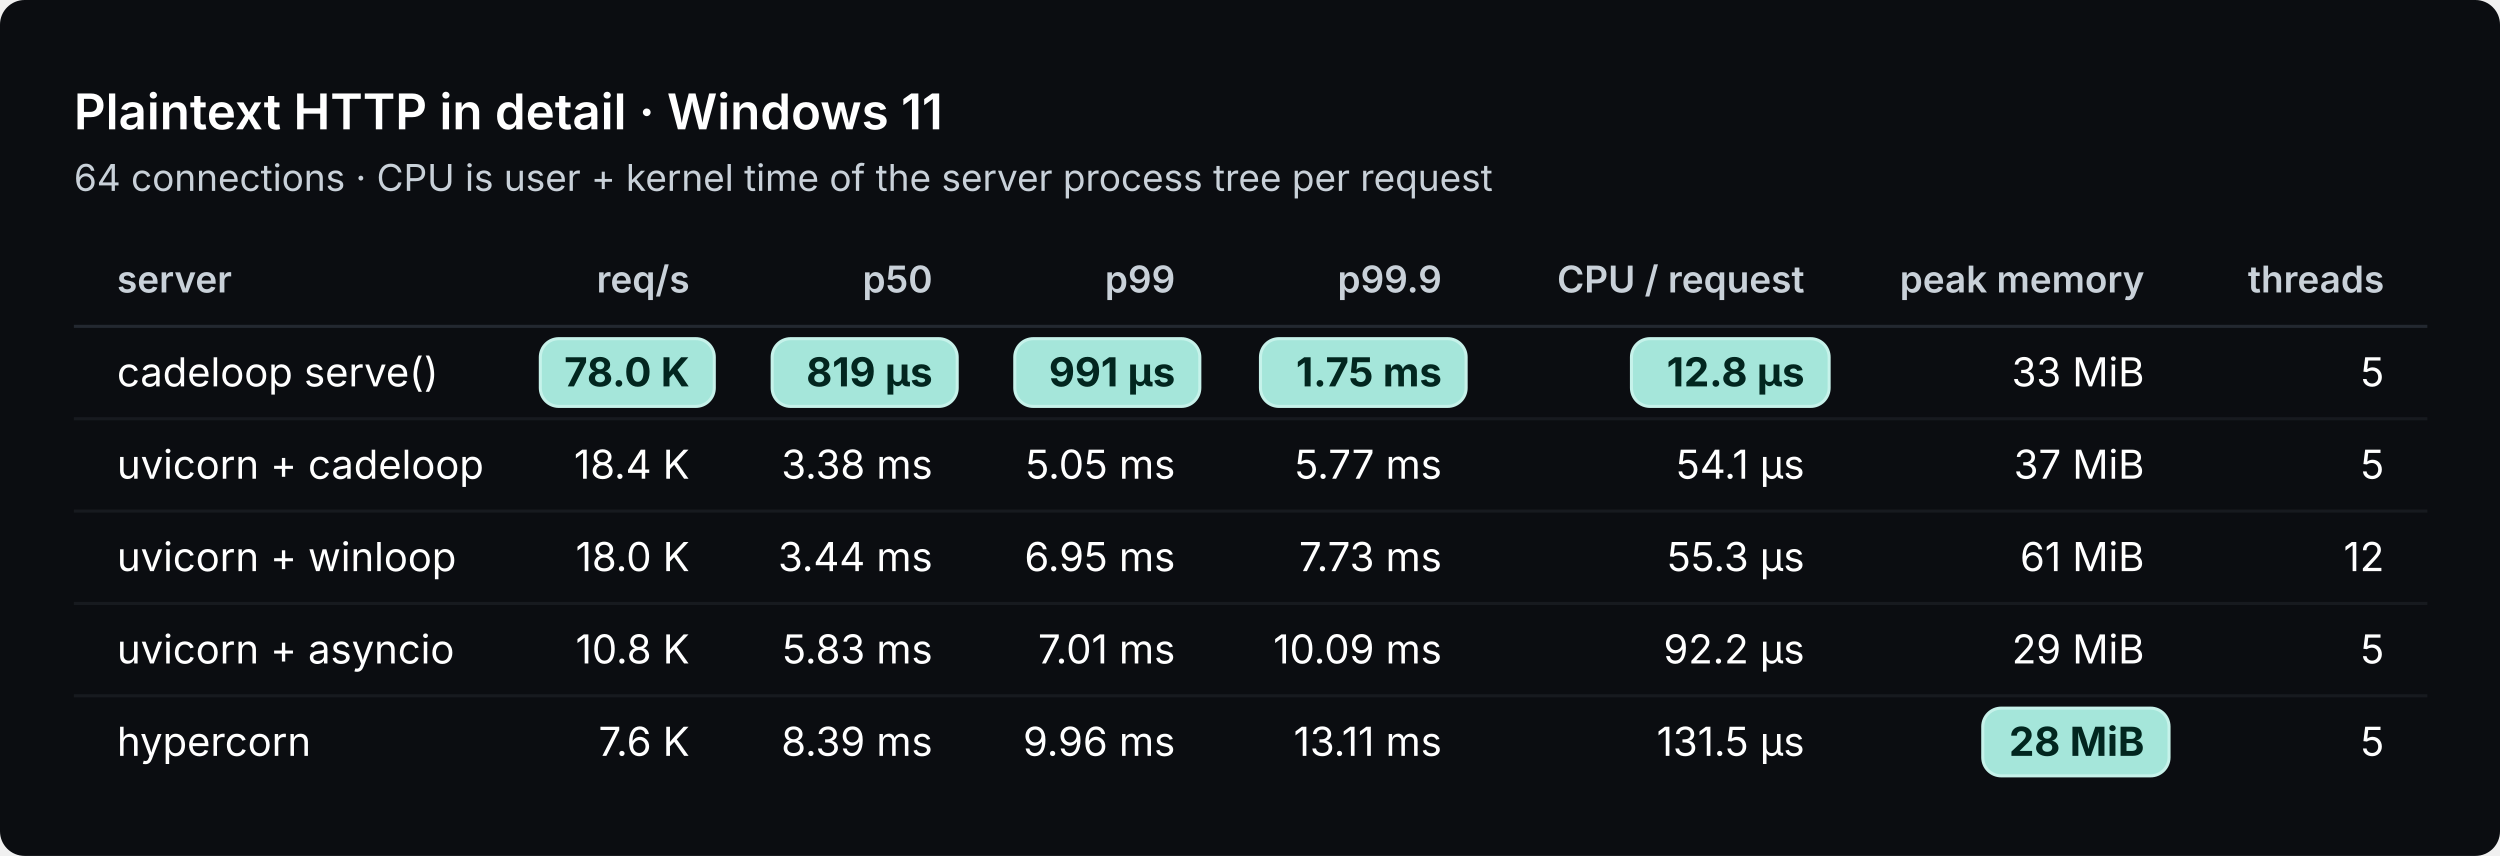
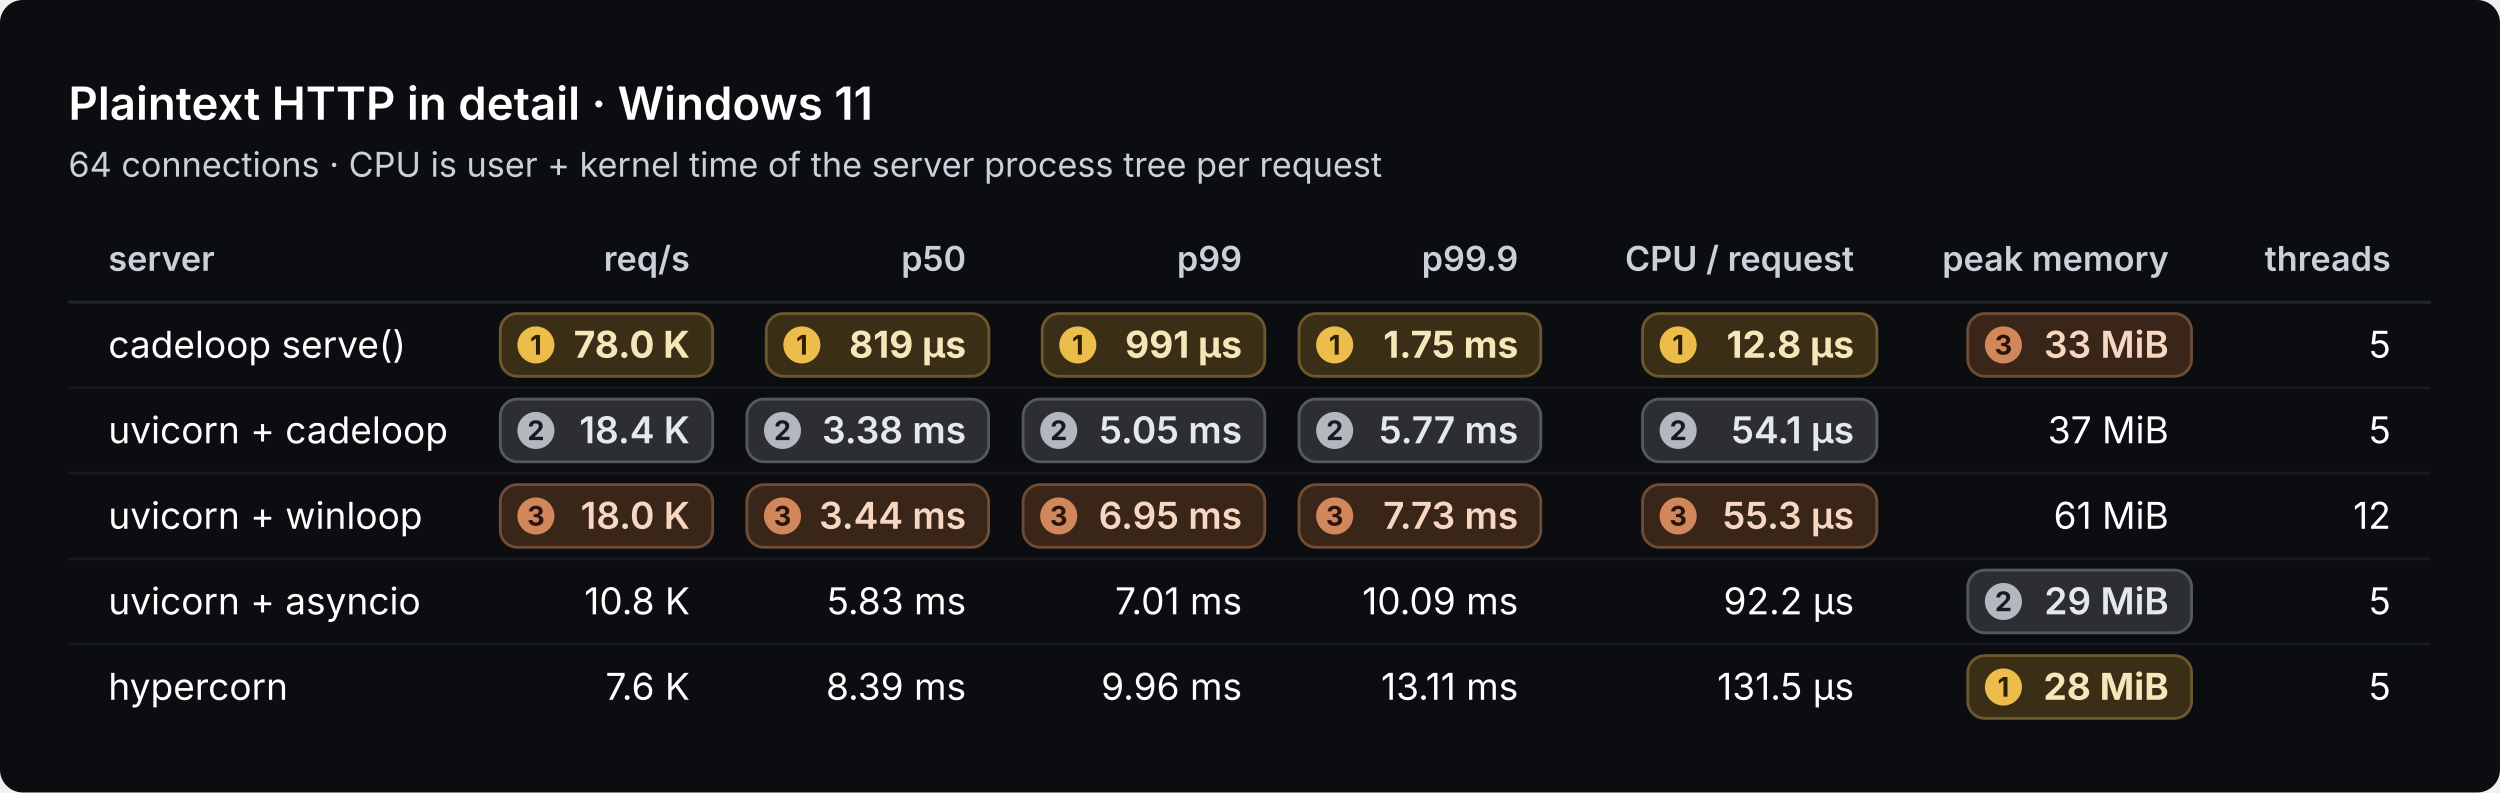
- <svg xmlns="http://www.w3.org/2000/svg" viewBox="0 0 812 278" width="812" height="278" font-family="system-ui, -apple-system, 'Segoe UI', sans-serif">
-   <rect width="812" height="278" fill="#0B0D11" rx="8" />
+ <svg xmlns="http://www.w3.org/2000/svg" viewBox="0 0 877 278" width="877" height="278" font-family="system-ui, -apple-system, 'Segoe UI', sans-serif">
+   <rect width="877" height="278" fill="#0B0D11" rx="8" />
  <text x="24" y="42" font-size="16" font-weight="600" fill="#ffffff">Plaintext HTTP in detail · Windows 11</text>
  <text x="24" y="62" font-size="12" fill="#c9d1d9">64 connections · CPU is user + kernel time of the server process tree per request</text>
  <text x="38.0" y="95.0" font-size="12" font-weight="600" fill="#c9d1d9">server</text>
-   <text x="224.0" y="95.0" font-size="12" font-weight="600" text-anchor="end" fill="#c9d1d9">req/s</text>
-   <text x="302.9" y="95.0" font-size="12" font-weight="600" text-anchor="end" fill="#c9d1d9">p50</text>
-   <text x="381.7" y="95.0" font-size="12" font-weight="600" text-anchor="end" fill="#c9d1d9">p99</text>
-   <text x="468.3" y="95.0" font-size="12" font-weight="600" text-anchor="end" fill="#c9d1d9">p99.9</text>
-   <text x="586.1" y="95.0" font-size="12" font-weight="600" text-anchor="end" fill="#c9d1d9">CPU / request</text>
-   <text x="696.5" y="95.0" font-size="12" font-weight="600" text-anchor="end" fill="#c9d1d9">peak memory</text>
-   <text x="774.4" y="95.0" font-size="12" font-weight="600" text-anchor="end" fill="#c9d1d9">threads</text>
-   <line x1="24" y1="106.0" x2="788.4" y2="106.0" stroke="#232830" stroke-width="1" />
+   <text x="242.0" y="95.0" font-size="12" font-weight="600" text-anchor="end" fill="#c9d1d9">req/s</text>
+   <text x="338.9" y="95.0" font-size="12" font-weight="600" text-anchor="end" fill="#c9d1d9">p50</text>
+   <text x="435.7" y="95.0" font-size="12" font-weight="600" text-anchor="end" fill="#c9d1d9">p99</text>
+   <text x="532.6" y="95.0" font-size="12" font-weight="600" text-anchor="end" fill="#c9d1d9">p99.9</text>
+   <text x="650.4" y="95.0" font-size="12" font-weight="600" text-anchor="end" fill="#c9d1d9">CPU / request</text>
+   <text x="760.8" y="95.0" font-size="12" font-weight="600" text-anchor="end" fill="#c9d1d9">peak memory</text>
+   <text x="838.7" y="95.0" font-size="12" font-weight="600" text-anchor="end" fill="#c9d1d9">threads</text>
+   <line x1="24" y1="106.0" x2="852.7" y2="106.0" stroke="#232830" stroke-width="1" />
  <text x="38.0" y="125.5" font-size="13" fill="#ffffff">cadeloop serve()</text>
-   <rect x="175.5" y="110.0" width="56.5" height="22" rx="6" fill="#a5e6da" stroke="#c6f2ea" stroke-width="1" />
-   <text x="224.0" y="125.5" font-size="13" text-anchor="end" font-weight="700" fill="#02261f">78.0 K</text>
-   <rect x="250.8" y="110.0" width="60.1" height="22" rx="6" fill="#a5e6da" stroke="#c6f2ea" stroke-width="1" />
-   <text x="302.9" y="125.5" font-size="13" text-anchor="end" font-weight="700" fill="#02261f">819 µs</text>
-   <rect x="329.6" y="110.0" width="60.1" height="22" rx="6" fill="#a5e6da" stroke="#c6f2ea" stroke-width="1" />
-   <text x="381.7" y="125.5" font-size="13" text-anchor="end" font-weight="700" fill="#02261f">991 µs</text>
-   <rect x="409.4" y="110.0" width="66.8" height="22" rx="6" fill="#a5e6da" stroke="#c6f2ea" stroke-width="1" />
-   <text x="468.3" y="125.5" font-size="13" text-anchor="end" font-weight="700" fill="#02261f">1.75 ms</text>
-   <rect x="529.9" y="110.0" width="64.2" height="22" rx="6" fill="#a5e6da" stroke="#c6f2ea" stroke-width="1" />
-   <text x="586.1" y="125.5" font-size="13" text-anchor="end" font-weight="700" fill="#02261f">12.8 µs</text>
-   <text x="696.5" y="125.5" font-size="13" text-anchor="end" fill="#ffffff">33 MiB</text>
-   <text x="774.4" y="125.5" font-size="13" text-anchor="end" fill="#ffffff">5</text>
-   <line x1="24" y1="136.0" x2="788.4" y2="136.0" stroke="#171A1F" stroke-width="1" />
+   <rect x="175.5" y="110.0" width="74.5" height="22" rx="6" fill="#3a2f16" stroke="#6c582d" stroke-width="1" />
+   <circle cx="188.0" cy="121.0" r="6.5" fill="#ecbd4a" />
+   <text x="188.0" y="124.4" font-size="9.5" font-weight="700" text-anchor="middle" fill="#2f1e02">1</text>
+   <text x="242.0" y="125.5" font-size="13" text-anchor="end" font-weight="700" fill="#f6e7bb">78.0 K</text>
+   <rect x="268.8" y="110.0" width="78.1" height="22" rx="6" fill="#3a2f16" stroke="#6c582d" stroke-width="1" />
+   <circle cx="281.3" cy="121.0" r="6.5" fill="#ecbd4a" />
+   <text x="281.3" y="124.4" font-size="9.5" font-weight="700" text-anchor="middle" fill="#2f1e02">1</text>
+   <text x="338.9" y="125.5" font-size="13" text-anchor="end" font-weight="700" fill="#f6e7bb">819 µs</text>
+   <rect x="365.6" y="110.0" width="78.1" height="22" rx="6" fill="#3a2f16" stroke="#6c582d" stroke-width="1" />
+   <circle cx="378.1" cy="121.0" r="6.5" fill="#ecbd4a" />
+   <text x="378.1" y="124.4" font-size="9.5" font-weight="700" text-anchor="middle" fill="#2f1e02">1</text>
+   <text x="435.7" y="125.5" font-size="13" text-anchor="end" font-weight="700" fill="#f6e7bb">991 µs</text>
+   <rect x="455.7" y="110.0" width="84.8" height="22" rx="6" fill="#3a2f16" stroke="#6c582d" stroke-width="1" />
+   <circle cx="468.2" cy="121.0" r="6.5" fill="#ecbd4a" />
+   <text x="468.2" y="124.4" font-size="9.5" font-weight="700" text-anchor="middle" fill="#2f1e02">1</text>
+   <text x="532.6" y="125.5" font-size="13" text-anchor="end" font-weight="700" fill="#f6e7bb">1.75 ms</text>
+   <rect x="576.2" y="110.0" width="82.2" height="22" rx="6" fill="#3a2f16" stroke="#6c582d" stroke-width="1" />
+   <circle cx="588.7" cy="121.0" r="6.5" fill="#ecbd4a" />
+   <text x="588.7" y="124.4" font-size="9.5" font-weight="700" text-anchor="middle" fill="#2f1e02">1</text>
+   <text x="650.4" y="125.5" font-size="13" text-anchor="end" font-weight="700" fill="#f6e7bb">12.8 µs</text>
+   <rect x="690.3" y="110.0" width="78.5" height="22" rx="6" fill="#3a2619" stroke="#6f4c34" stroke-width="1" />
+   <circle cx="702.8" cy="121.0" r="6.5" fill="#d2865b" />
+   <text x="702.8" y="124.4" font-size="9.5" font-weight="700" text-anchor="middle" fill="#2a140c">3</text>
+   <text x="760.8" y="125.5" font-size="13" text-anchor="end" font-weight="600" fill="#f7d7c2">33 MiB</text>
+   <text x="838.7" y="125.5" font-size="13" text-anchor="end" fill="#ffffff">5</text>
+   <line x1="24" y1="136.0" x2="852.7" y2="136.0" stroke="#171A1F" stroke-width="1" />
  <text x="38.0" y="155.5" font-size="13" fill="#ffffff">uvicorn + cadeloop</text>
-   <text x="224.0" y="155.5" font-size="13" text-anchor="end" fill="#ffffff">18.4 K</text>
-   <text x="302.9" y="155.5" font-size="13" text-anchor="end" fill="#ffffff">3.38 ms</text>
-   <text x="381.7" y="155.5" font-size="13" text-anchor="end" fill="#ffffff">5.05 ms</text>
-   <text x="468.3" y="155.5" font-size="13" text-anchor="end" fill="#ffffff">5.77 ms</text>
-   <text x="586.1" y="155.5" font-size="13" text-anchor="end" fill="#ffffff">54.1 µs</text>
-   <text x="696.5" y="155.5" font-size="13" text-anchor="end" fill="#ffffff">37 MiB</text>
-   <text x="774.4" y="155.5" font-size="13" text-anchor="end" fill="#ffffff">5</text>
-   <line x1="24" y1="166.0" x2="788.4" y2="166.0" stroke="#171A1F" stroke-width="1" />
+   <rect x="175.5" y="140.0" width="74.5" height="22" rx="6" fill="#2c2e31" stroke="#54595e" stroke-width="1" />
+   <circle cx="188.0" cy="151.0" r="6.5" fill="#b2b8bf" />
+   <text x="188.0" y="154.4" font-size="9.5" font-weight="700" text-anchor="middle" fill="#171b1f">2</text>
+   <text x="242.0" y="155.5" font-size="13" text-anchor="end" font-weight="600" fill="#e5e8ec">18.4 K</text>
+   <rect x="262.0" y="140.0" width="84.8" height="22" rx="6" fill="#2c2e31" stroke="#54595e" stroke-width="1" />
+   <circle cx="274.5" cy="151.0" r="6.5" fill="#b2b8bf" />
+   <text x="274.5" y="154.4" font-size="9.5" font-weight="700" text-anchor="middle" fill="#171b1f">2</text>
+   <text x="338.9" y="155.5" font-size="13" text-anchor="end" font-weight="600" fill="#e5e8ec">3.38 ms</text>
+   <rect x="358.9" y="140.0" width="84.8" height="22" rx="6" fill="#2c2e31" stroke="#54595e" stroke-width="1" />
+   <circle cx="371.4" cy="151.0" r="6.5" fill="#b2b8bf" />
+   <text x="371.4" y="154.4" font-size="9.5" font-weight="700" text-anchor="middle" fill="#171b1f">2</text>
+   <text x="435.7" y="155.5" font-size="13" text-anchor="end" font-weight="600" fill="#e5e8ec">5.05 ms</text>
+   <rect x="455.7" y="140.0" width="84.8" height="22" rx="6" fill="#2c2e31" stroke="#54595e" stroke-width="1" />
+   <circle cx="468.2" cy="151.0" r="6.5" fill="#b2b8bf" />
+   <text x="468.2" y="154.4" font-size="9.5" font-weight="700" text-anchor="middle" fill="#171b1f">2</text>
+   <text x="532.6" y="155.5" font-size="13" text-anchor="end" font-weight="600" fill="#e5e8ec">5.77 ms</text>
+   <rect x="576.2" y="140.0" width="82.2" height="22" rx="6" fill="#2c2e31" stroke="#54595e" stroke-width="1" />
+   <circle cx="588.7" cy="151.0" r="6.5" fill="#b2b8bf" />
+   <text x="588.7" y="154.4" font-size="9.5" font-weight="700" text-anchor="middle" fill="#171b1f">2</text>
+   <text x="650.4" y="155.5" font-size="13" text-anchor="end" font-weight="600" fill="#e5e8ec">54.1 µs</text>
+   <text x="760.8" y="155.5" font-size="13" text-anchor="end" fill="#ffffff">37 MiB</text>
+   <text x="838.7" y="155.5" font-size="13" text-anchor="end" fill="#ffffff">5</text>
+   <line x1="24" y1="166.0" x2="852.7" y2="166.0" stroke="#171A1F" stroke-width="1" />
  <text x="38.0" y="185.5" font-size="13" fill="#ffffff">uvicorn + winloop</text>
-   <text x="224.0" y="185.5" font-size="13" text-anchor="end" fill="#ffffff">18.0 K</text>
-   <text x="302.9" y="185.5" font-size="13" text-anchor="end" fill="#ffffff">3.44 ms</text>
-   <text x="381.7" y="185.5" font-size="13" text-anchor="end" fill="#ffffff">6.95 ms</text>
-   <text x="468.3" y="185.5" font-size="13" text-anchor="end" fill="#ffffff">7.73 ms</text>
-   <text x="586.1" y="185.5" font-size="13" text-anchor="end" fill="#ffffff">55.3 µs</text>
-   <text x="696.5" y="185.5" font-size="13" text-anchor="end" fill="#ffffff">61 MiB</text>
-   <text x="774.4" y="185.5" font-size="13" text-anchor="end" fill="#ffffff">12</text>
-   <line x1="24" y1="196.0" x2="788.4" y2="196.0" stroke="#171A1F" stroke-width="1" />
+   <rect x="175.5" y="170.0" width="74.5" height="22" rx="6" fill="#3a2619" stroke="#6f4c34" stroke-width="1" />
+   <circle cx="188.0" cy="181.0" r="6.5" fill="#d2865b" />
+   <text x="188.0" y="184.4" font-size="9.5" font-weight="700" text-anchor="middle" fill="#2a140c">3</text>
+   <text x="242.0" y="185.5" font-size="13" text-anchor="end" font-weight="600" fill="#f7d7c2">18.0 K</text>
+   <rect x="262.0" y="170.0" width="84.8" height="22" rx="6" fill="#3a2619" stroke="#6f4c34" stroke-width="1" />
+   <circle cx="274.5" cy="181.0" r="6.5" fill="#d2865b" />
+   <text x="274.5" y="184.4" font-size="9.5" font-weight="700" text-anchor="middle" fill="#2a140c">3</text>
+   <text x="338.9" y="185.5" font-size="13" text-anchor="end" font-weight="600" fill="#f7d7c2">3.44 ms</text>
+   <rect x="358.9" y="170.0" width="84.8" height="22" rx="6" fill="#3a2619" stroke="#6f4c34" stroke-width="1" />
+   <circle cx="371.4" cy="181.0" r="6.5" fill="#d2865b" />
+   <text x="371.4" y="184.4" font-size="9.5" font-weight="700" text-anchor="middle" fill="#2a140c">3</text>
+   <text x="435.7" y="185.5" font-size="13" text-anchor="end" font-weight="600" fill="#f7d7c2">6.95 ms</text>
+   <rect x="455.7" y="170.0" width="84.8" height="22" rx="6" fill="#3a2619" stroke="#6f4c34" stroke-width="1" />
+   <circle cx="468.2" cy="181.0" r="6.5" fill="#d2865b" />
+   <text x="468.2" y="184.4" font-size="9.5" font-weight="700" text-anchor="middle" fill="#2a140c">3</text>
+   <text x="532.6" y="185.5" font-size="13" text-anchor="end" font-weight="600" fill="#f7d7c2">7.73 ms</text>
+   <rect x="576.2" y="170.0" width="82.2" height="22" rx="6" fill="#3a2619" stroke="#6f4c34" stroke-width="1" />
+   <circle cx="588.7" cy="181.0" r="6.5" fill="#d2865b" />
+   <text x="588.7" y="184.4" font-size="9.5" font-weight="700" text-anchor="middle" fill="#2a140c">3</text>
+   <text x="650.4" y="185.5" font-size="13" text-anchor="end" font-weight="600" fill="#f7d7c2">55.3 µs</text>
+   <text x="760.8" y="185.5" font-size="13" text-anchor="end" fill="#ffffff">61 MiB</text>
+   <text x="838.7" y="185.5" font-size="13" text-anchor="end" fill="#ffffff">12</text>
+   <line x1="24" y1="196.0" x2="852.7" y2="196.0" stroke="#171A1F" stroke-width="1" />
  <text x="38.0" y="215.5" font-size="13" fill="#ffffff">uvicorn + asyncio</text>
-   <text x="224.0" y="215.5" font-size="13" text-anchor="end" fill="#ffffff">10.8 K</text>
-   <text x="302.9" y="215.5" font-size="13" text-anchor="end" fill="#ffffff">5.83 ms</text>
-   <text x="381.7" y="215.5" font-size="13" text-anchor="end" fill="#ffffff">7.01 ms</text>
-   <text x="468.3" y="215.5" font-size="13" text-anchor="end" fill="#ffffff">10.09 ms</text>
-   <text x="586.1" y="215.5" font-size="13" text-anchor="end" fill="#ffffff">92.2 µs</text>
-   <text x="696.5" y="215.5" font-size="13" text-anchor="end" fill="#ffffff">29 MiB</text>
-   <text x="774.4" y="215.5" font-size="13" text-anchor="end" fill="#ffffff">5</text>
-   <line x1="24" y1="226.0" x2="788.4" y2="226.0" stroke="#171A1F" stroke-width="1" />
+   <text x="242.0" y="215.5" font-size="13" text-anchor="end" fill="#ffffff">10.8 K</text>
+   <text x="338.9" y="215.5" font-size="13" text-anchor="end" fill="#ffffff">5.83 ms</text>
+   <text x="435.7" y="215.5" font-size="13" text-anchor="end" fill="#ffffff">7.01 ms</text>
+   <text x="532.6" y="215.5" font-size="13" text-anchor="end" fill="#ffffff">10.09 ms</text>
+   <text x="650.4" y="215.5" font-size="13" text-anchor="end" fill="#ffffff">92.2 µs</text>
+   <rect x="690.3" y="200.0" width="78.5" height="22" rx="6" fill="#2c2e31" stroke="#54595e" stroke-width="1" />
+   <circle cx="702.8" cy="211.0" r="6.5" fill="#b2b8bf" />
+   <text x="702.8" y="214.4" font-size="9.5" font-weight="700" text-anchor="middle" fill="#171b1f">2</text>
+   <text x="760.8" y="215.5" font-size="13" text-anchor="end" font-weight="600" fill="#e5e8ec">29 MiB</text>
+   <text x="838.7" y="215.5" font-size="13" text-anchor="end" fill="#ffffff">5</text>
+   <line x1="24" y1="226.0" x2="852.7" y2="226.0" stroke="#171A1F" stroke-width="1" />
  <text x="38.0" y="245.5" font-size="13" fill="#ffffff">hypercorn</text>
-   <text x="224.0" y="245.5" font-size="13" text-anchor="end" fill="#ffffff">7.6 K</text>
-   <text x="302.9" y="245.5" font-size="13" text-anchor="end" fill="#ffffff">8.39 ms</text>
-   <text x="381.7" y="245.5" font-size="13" text-anchor="end" fill="#ffffff">9.96 ms</text>
-   <text x="468.3" y="245.5" font-size="13" text-anchor="end" fill="#ffffff">13.11 ms</text>
-   <text x="586.1" y="245.5" font-size="13" text-anchor="end" fill="#ffffff">131.5 µs</text>
-   <rect x="644.0" y="230.0" width="60.5" height="22" rx="6" fill="#a5e6da" stroke="#c6f2ea" stroke-width="1" />
-   <text x="696.5" y="245.5" font-size="13" text-anchor="end" font-weight="700" fill="#02261f">28 MiB</text>
-   <text x="774.4" y="245.5" font-size="13" text-anchor="end" fill="#ffffff">5</text>
+   <text x="242.0" y="245.5" font-size="13" text-anchor="end" fill="#ffffff">7.6 K</text>
+   <text x="338.9" y="245.5" font-size="13" text-anchor="end" fill="#ffffff">8.39 ms</text>
+   <text x="435.7" y="245.5" font-size="13" text-anchor="end" fill="#ffffff">9.96 ms</text>
+   <text x="532.6" y="245.5" font-size="13" text-anchor="end" fill="#ffffff">13.11 ms</text>
+   <text x="650.4" y="245.5" font-size="13" text-anchor="end" fill="#ffffff">131.5 µs</text>
+   <rect x="690.3" y="230.0" width="78.5" height="22" rx="6" fill="#3a2f16" stroke="#6c582d" stroke-width="1" />
+   <circle cx="702.8" cy="241.0" r="6.5" fill="#ecbd4a" />
+   <text x="702.8" y="244.4" font-size="9.5" font-weight="700" text-anchor="middle" fill="#2f1e02">1</text>
+   <text x="760.8" y="245.5" font-size="13" text-anchor="end" font-weight="700" fill="#f6e7bb">28 MiB</text>
+   <text x="838.7" y="245.5" font-size="13" text-anchor="end" fill="#ffffff">5</text>
</svg>
